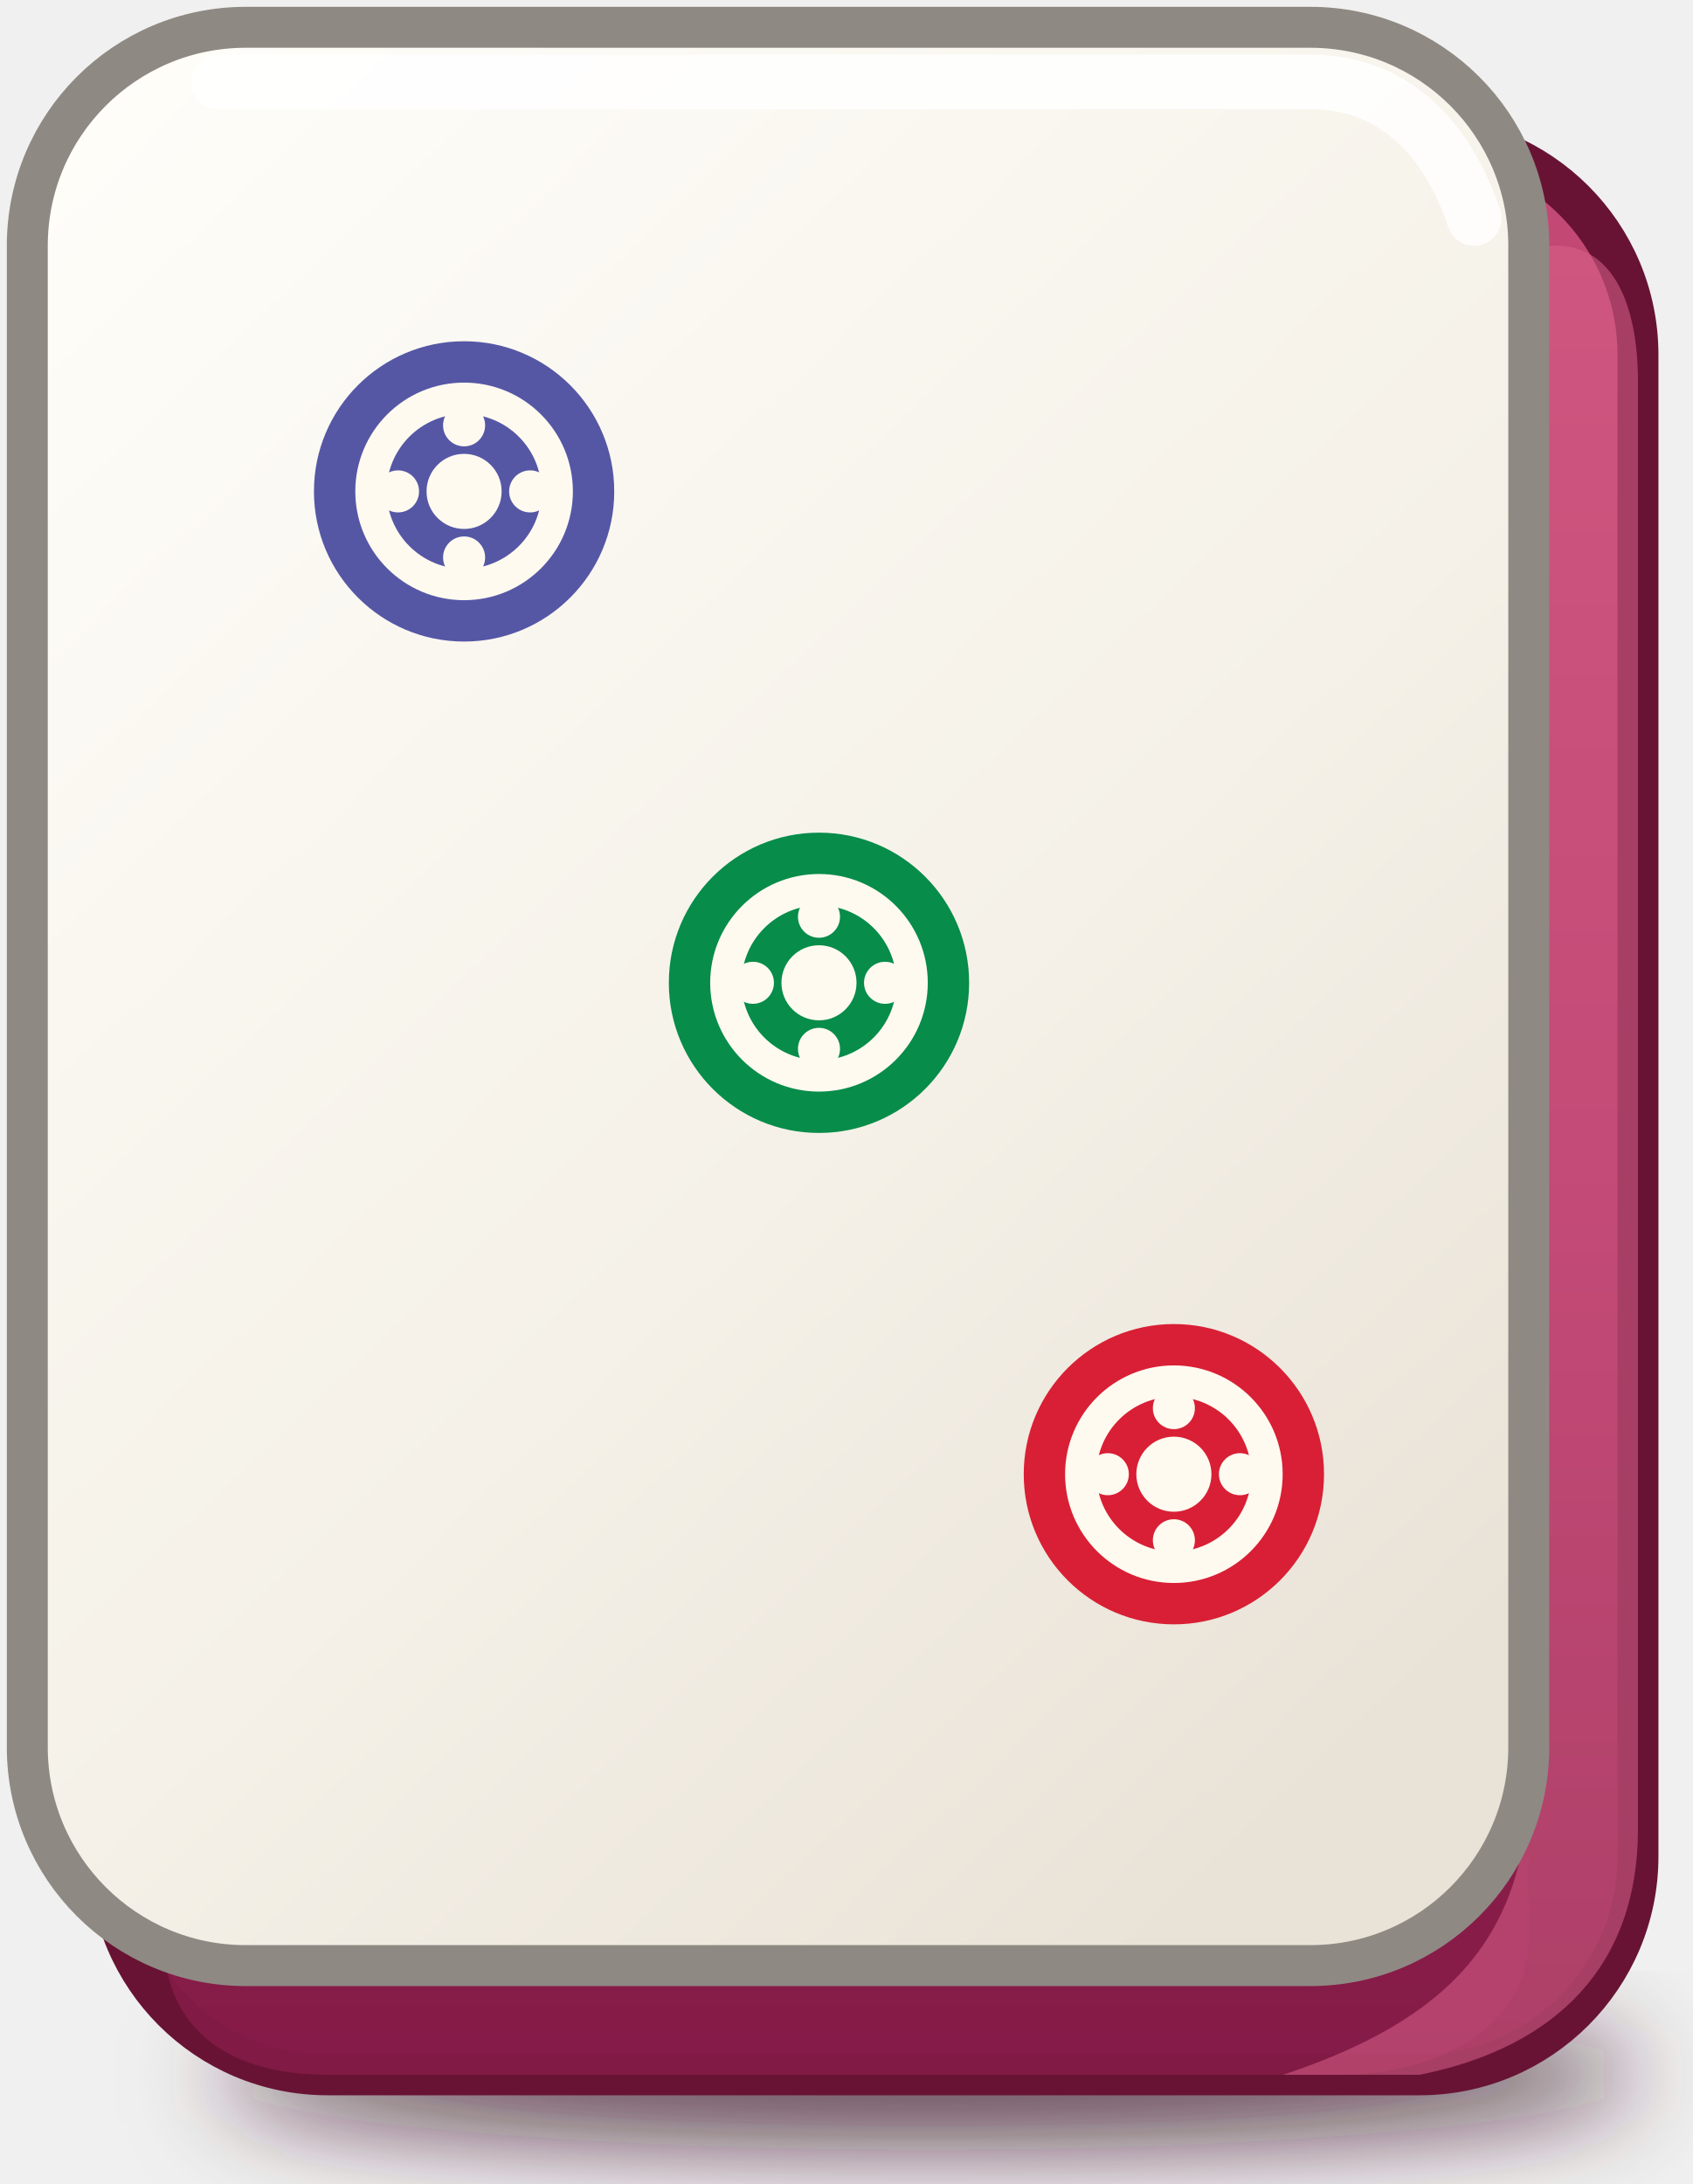
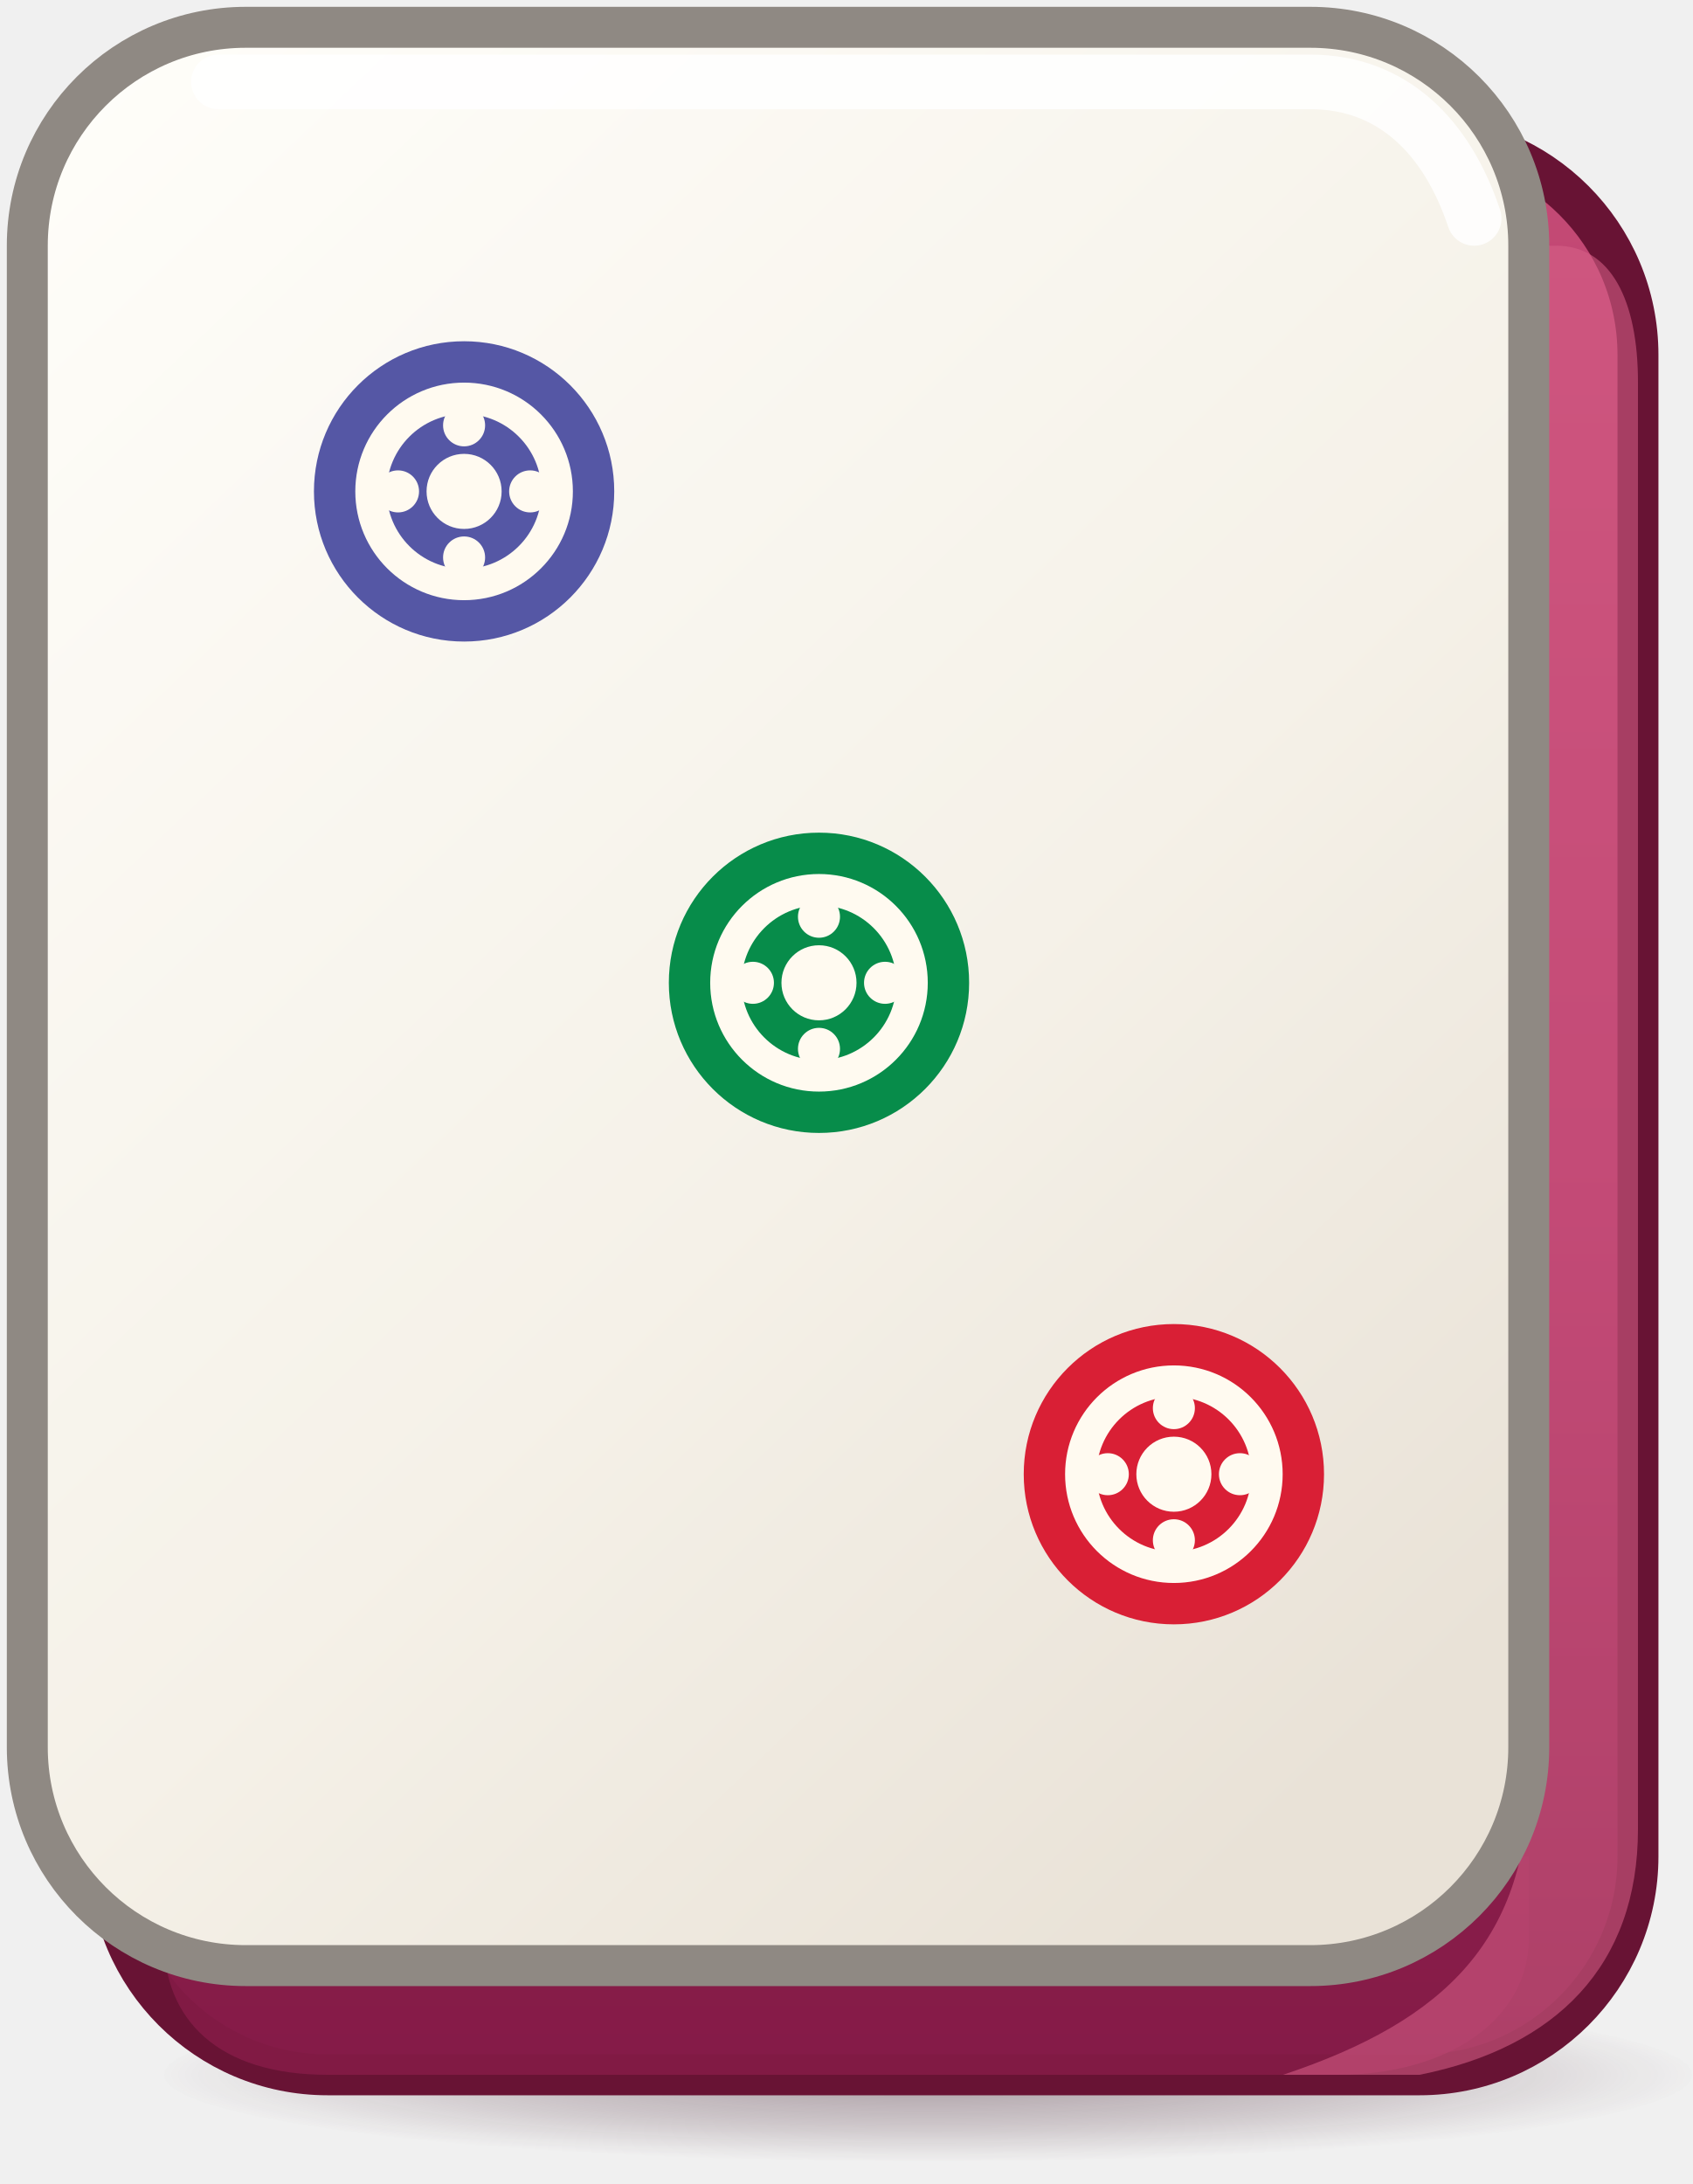
<svg xmlns="http://www.w3.org/2000/svg" width="62" height="80" viewBox="0 0 62 80">
  <defs>
    <linearGradient id="ivory" x1="0" y1="0" x2=".75" y2="1">
      <stop stop-color="#fffefa" />
      <stop offset=".62" stop-color="#f5f1e8" />
      <stop offset="1" stop-color="#e9e2d7" />
    </linearGradient>
    <linearGradient id="pink-side" x1="0" y1="0" x2="0" y2="1">
      <stop stop-color="#c54b76" />
      <stop offset=".55" stop-color="#a92e60" />
      <stop offset="1" stop-color="#77163f" />
    </linearGradient>
-     <filter id="shadow" x="-30%" y="-20%" width="170%" height="160%">
-       <feGaussianBlur stdDeviation="1.8" />
-     </filter>
+     <radialGradient id="shadow">
+       <stop offset="0" stop-color="#361123" stop-opacity=".38" />
+       <stop offset=".6" stop-color="#361123" stop-opacity=".18" />
+       <stop offset="1" stop-color="#361123" stop-opacity="0" />
+     </radialGradient>
  </defs>
-   <ellipse cx="34" cy="76" rx="26" ry="2.7" fill="#361123" opacity=".72" filter="url(#shadow)" />
+   <ellipse cx="34" cy="76" rx="28" ry="3.2" fill="url(#shadow)" />
  <rect x="4" y="5" width="56" height="71" rx="8" fill="url(#pink-side)" stroke="#681334" stroke-width="1.5" />
  <path d="M6 68h50v3c0 3-3 5-7 5H12c-4 0-6-2-6-5Z" fill="#8b1d4b" opacity=".72" />
  <path d="M56 9h1c2 0 3 2 3 5v53c0 5-3 8-8 9h-5c6-2 9-5 9-11Z" fill="#d86088" opacity=".56" />
  <rect x="1" y="1" width="55" height="71" rx="8" fill="url(#ivory)" stroke="#8f8983" stroke-width="1.5" />
  <path d="M8 3h40c3 0 5 2 6 5" fill="none" stroke="#fff" stroke-width="2" stroke-linecap="round" opacity=".85" />
  <g transform="translate(17 18)">
    <circle r="5.5" fill="#5557a5" />
    <circle r="3.41" fill="none" stroke="#fffaf0" stroke-width="1.15" />
    <circle r="1.375" fill="#fffaf0" />
    <g fill="#fffaf0">
      <circle cx="0" cy="-2.42" r="0.77" />
      <circle cx="2.42" r="0.77" />
      <circle cy="2.42" r="0.77" />
      <circle cx="-2.42" r="0.77" />
    </g>
  </g>
  <g transform="translate(30 36)">
    <circle r="5.5" fill="#078c4a" />
    <circle r="3.41" fill="none" stroke="#fffaf0" stroke-width="1.15" />
    <circle r="1.375" fill="#fffaf0" />
    <g fill="#fffaf0">
      <circle cx="0" cy="-2.42" r="0.77" />
      <circle cx="2.42" r="0.77" />
      <circle cy="2.42" r="0.77" />
      <circle cx="-2.42" r="0.77" />
    </g>
  </g>
  <g transform="translate(43 54)">
    <circle r="5.5" fill="#d91f35" />
    <circle r="3.41" fill="none" stroke="#fffaf0" stroke-width="1.15" />
    <circle r="1.375" fill="#fffaf0" />
    <g fill="#fffaf0">
      <circle cx="0" cy="-2.42" r="0.77" />
      <circle cx="2.42" r="0.77" />
      <circle cy="2.42" r="0.77" />
      <circle cx="-2.42" r="0.77" />
    </g>
  </g>
</svg>
